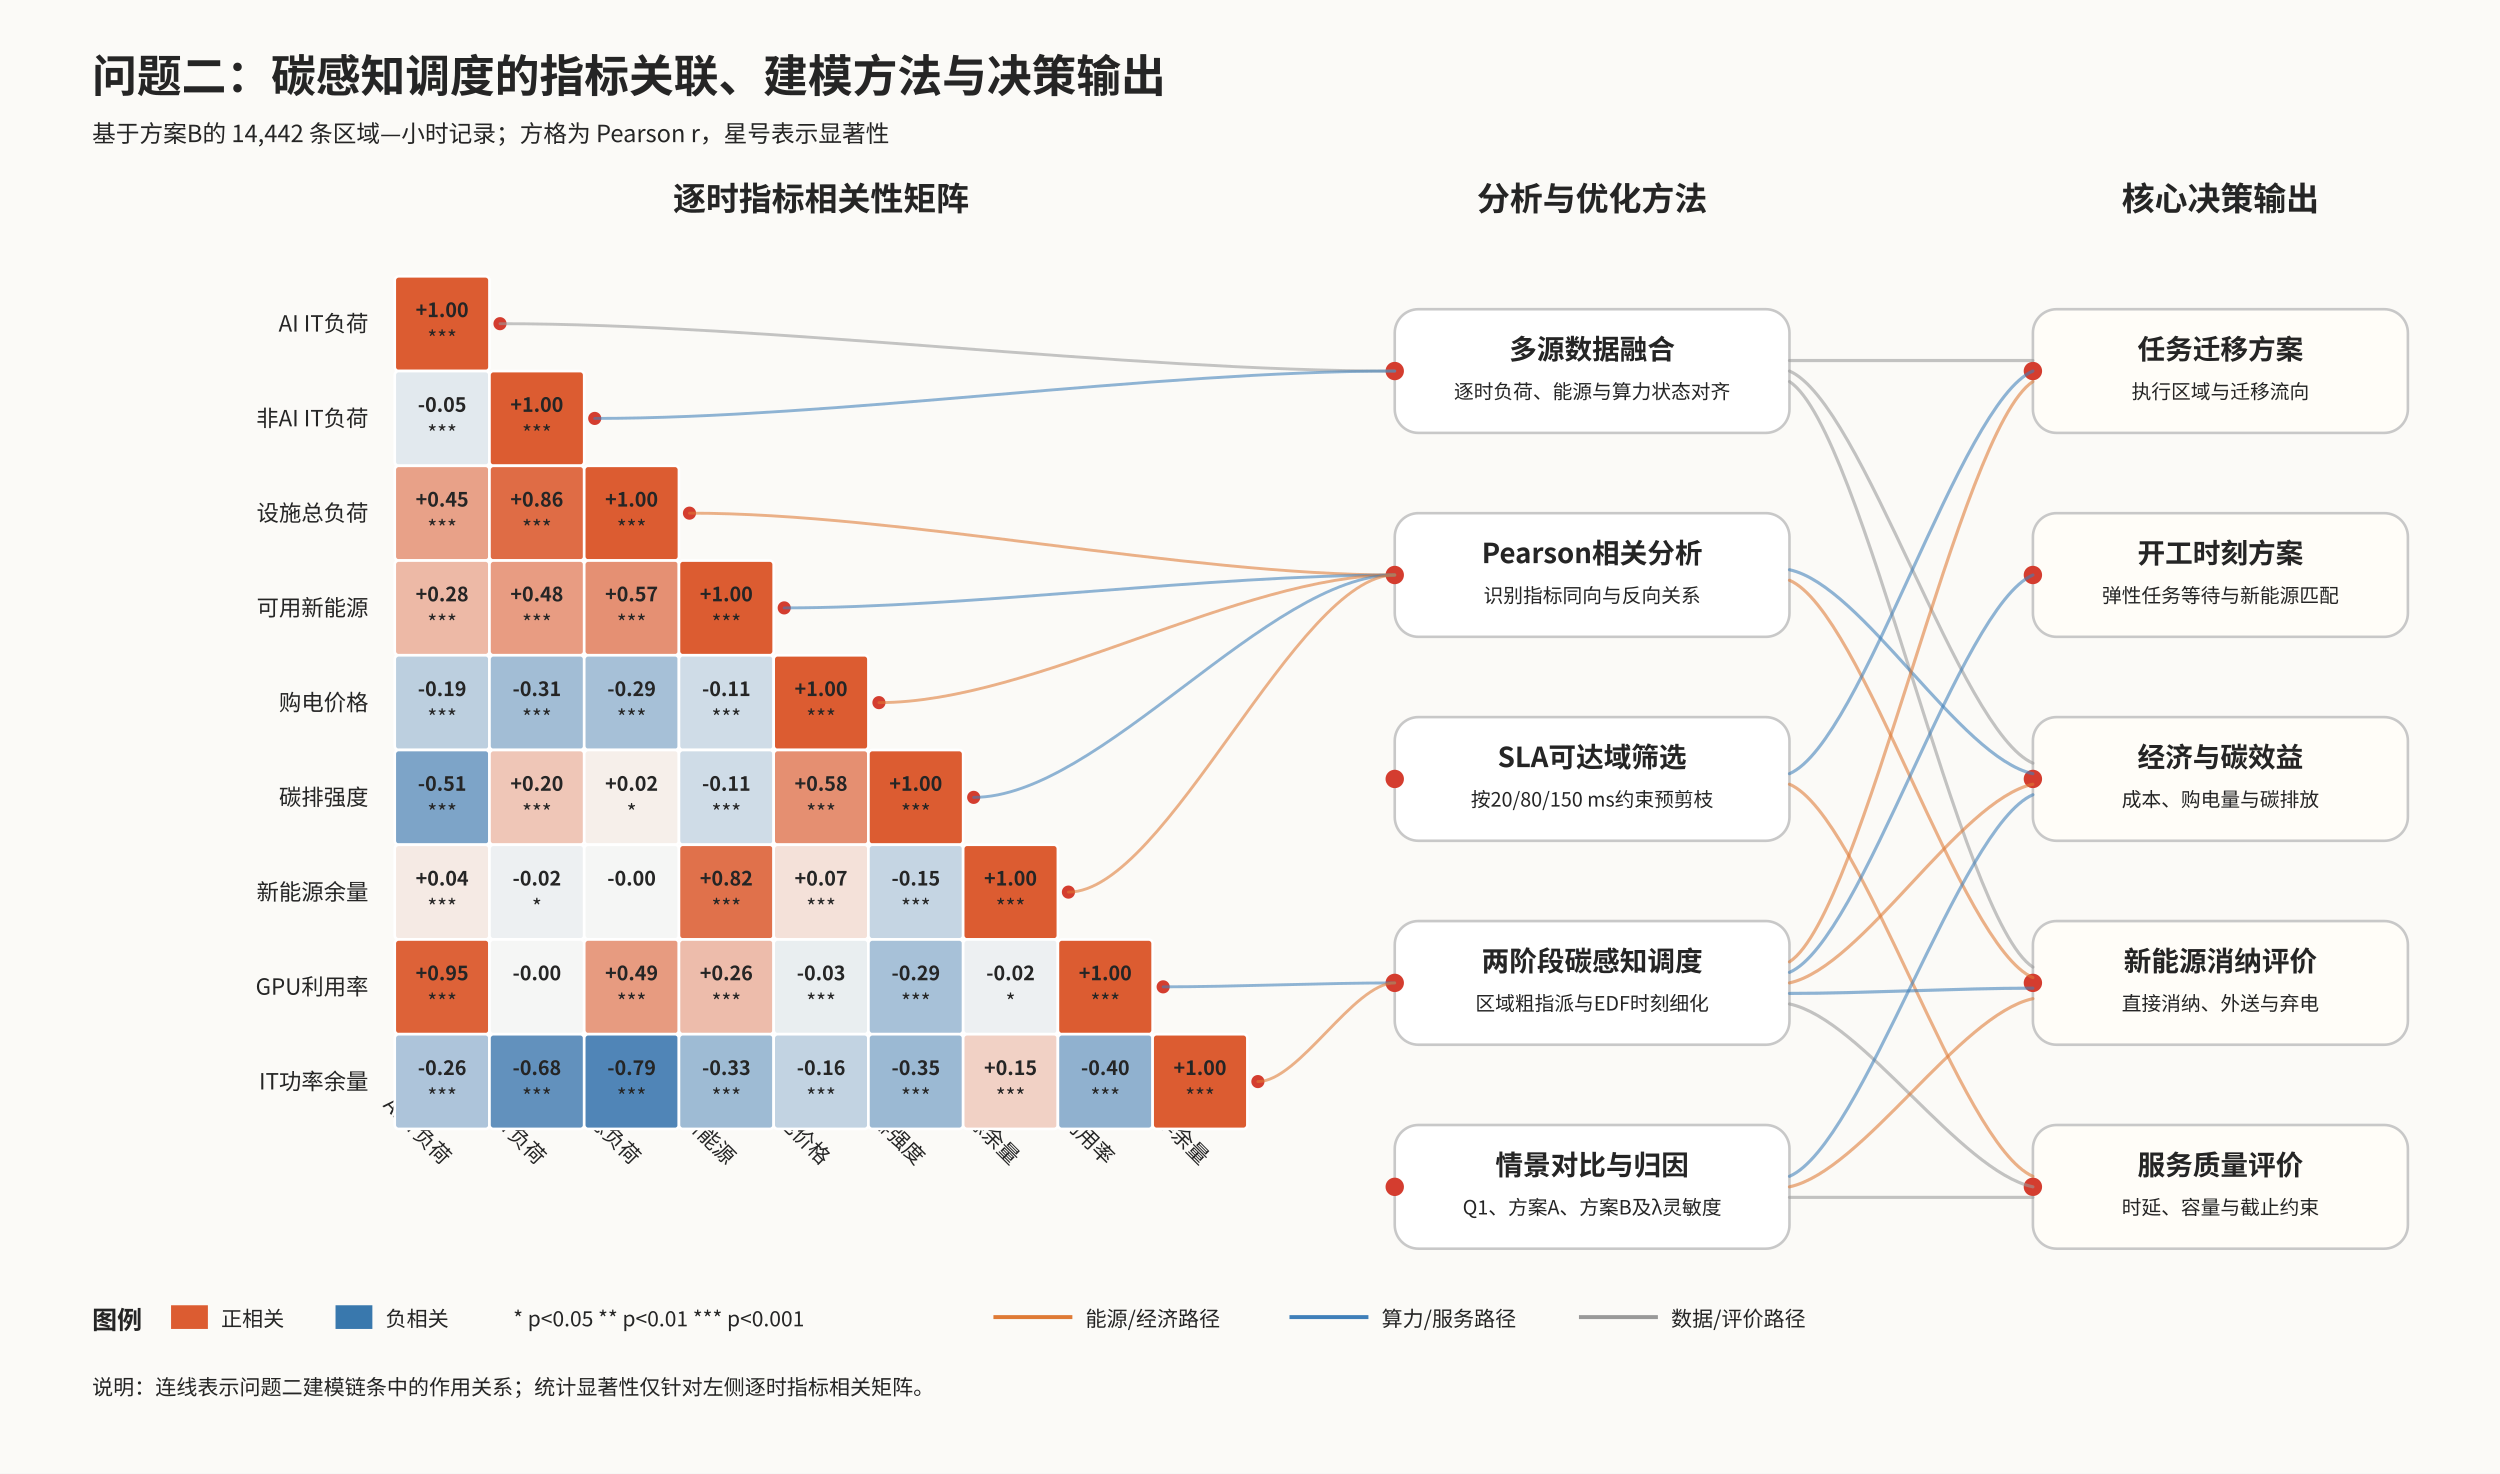
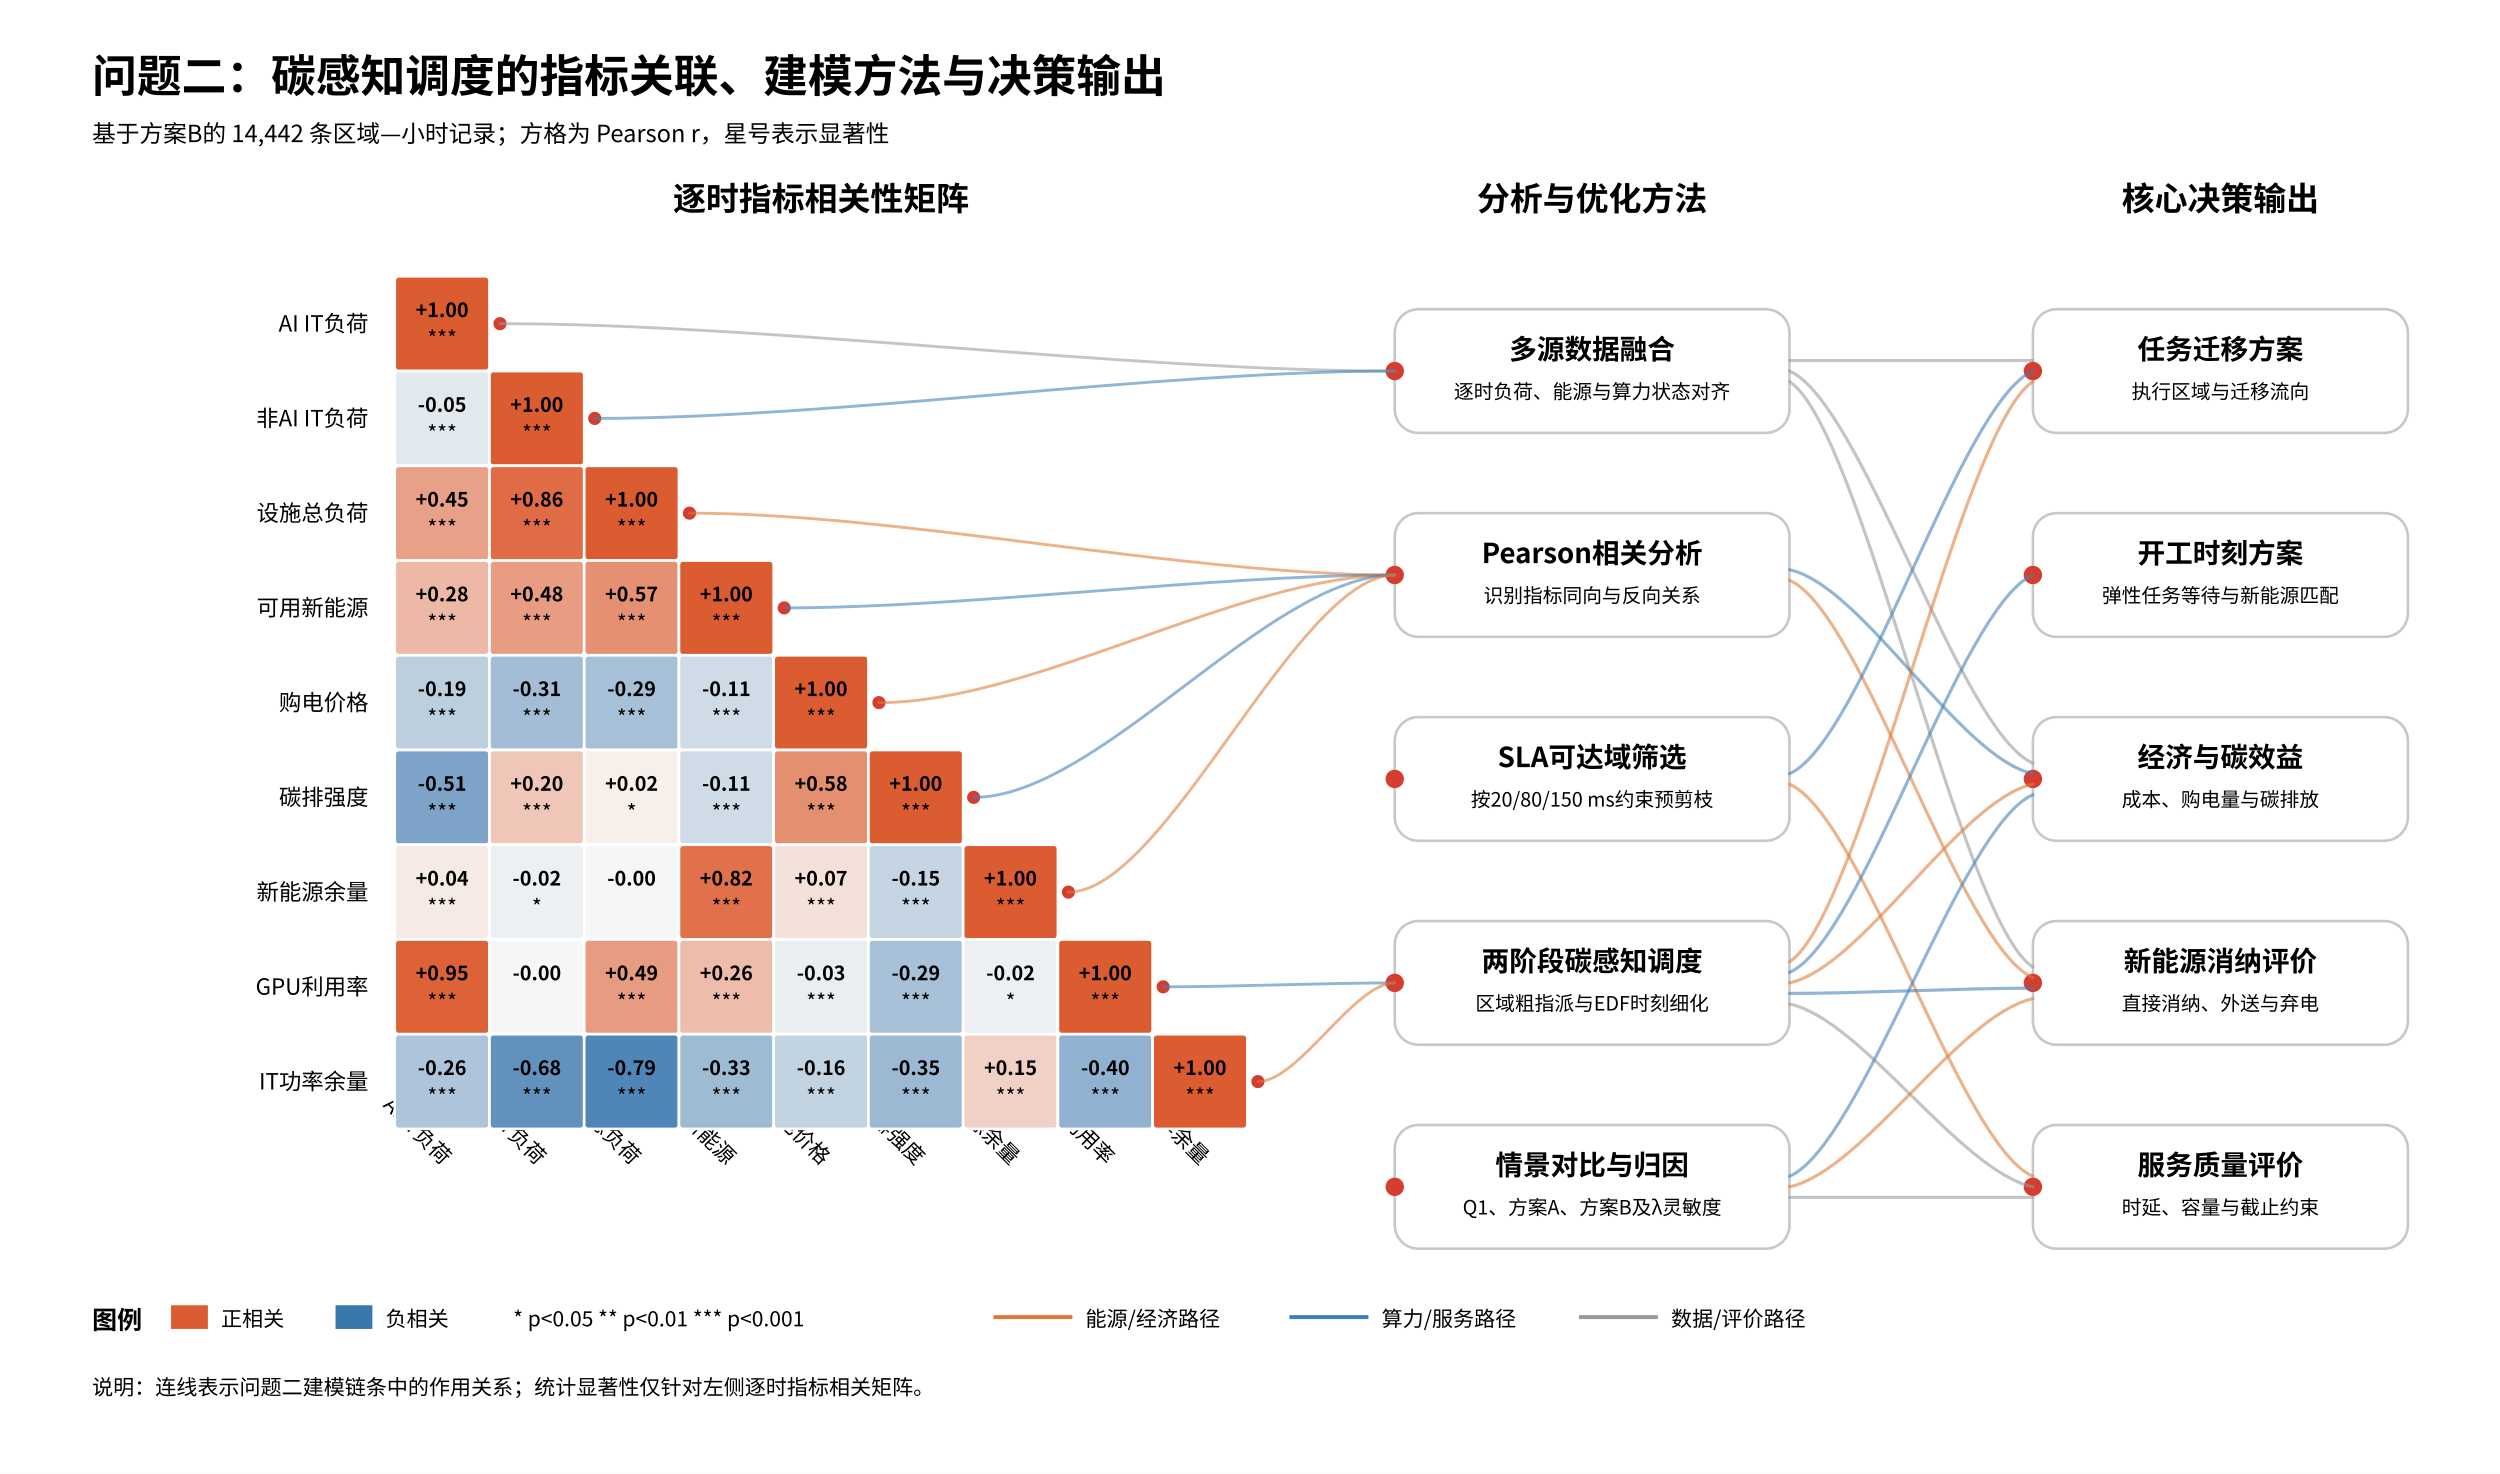
<svg xmlns="http://www.w3.org/2000/svg" width="1900" height="1120" viewBox="0 0 1900 1120">
-   <rect width="100%" height="100%" fill="#fbfaf7" />
-   <style>text{font-family:"Noto Sans CJK SC","Microsoft YaHei","SimHei",sans-serif;fill:#252525}</style>
+   <rect width="100%" height="100%" fill="#FFFFFF" />
+   <style>text{font-family:"Noto Sans CJK SC","Microsoft YaHei","SimHei",sans-serif;fill:#000000}</style>
  <text x="70.0" y="70.0" font-size="34" font-weight="700">问题二：碳感知调度的指标关联、建模方法与决策输出</text>
  <text x="70.0" y="108.0" font-size="18" fill="#666666">基于方案B的 14,442 条区域—小时记录；方格为 Pearson r，星号表示显著性</text>
  <text x="624.0" y="160.0" font-size="25" font-weight="700" text-anchor="middle">逐时指标相关性矩阵</text>
  <text x="1210.0" y="160.0" font-size="25" font-weight="700" text-anchor="middle">分析与优化方法</text>
  <text x="1687.5" y="160.0" font-size="25" font-weight="700" text-anchor="middle">核心决策输出</text>
  <text x="336.0" y="886.0" font-size="16" text-anchor="end" transform="rotate(45 336.0 886.0)">AI IT负荷</text>
  <text x="280.0" y="252.0" font-size="17" text-anchor="end">AI IT负荷</text>
  <text x="408.0" y="886.0" font-size="16" text-anchor="end" transform="rotate(45 408.0 886.0)">非AI IT负荷</text>
  <text x="280.0" y="324.0" font-size="17" text-anchor="end">非AI IT负荷</text>
  <text x="480.0" y="886.0" font-size="16" text-anchor="end" transform="rotate(45 480.0 886.0)">设施总负荷</text>
  <text x="280.0" y="396.0" font-size="17" text-anchor="end">设施总负荷</text>
  <text x="552.0" y="886.0" font-size="16" text-anchor="end" transform="rotate(45 552.0 886.0)">可用新能源</text>
  <text x="280.0" y="468.0" font-size="17" text-anchor="end">可用新能源</text>
  <text x="624.0" y="886.0" font-size="16" text-anchor="end" transform="rotate(45 624.0 886.0)">购电价格</text>
  <text x="280.0" y="540.0" font-size="17" text-anchor="end">购电价格</text>
  <text x="696.0" y="886.0" font-size="16" text-anchor="end" transform="rotate(45 696.0 886.0)">碳排强度</text>
  <text x="280.0" y="612.0" font-size="17" text-anchor="end">碳排强度</text>
  <text x="768.0" y="886.0" font-size="16" text-anchor="end" transform="rotate(45 768.0 886.0)">新能源余量</text>
  <text x="280.0" y="684.0" font-size="17" text-anchor="end">新能源余量</text>
  <text x="840.0" y="886.0" font-size="16" text-anchor="end" transform="rotate(45 840.0 886.0)">GPU利用率</text>
  <text x="280.0" y="756.0" font-size="17" text-anchor="end">GPU利用率</text>
  <text x="912.0" y="886.0" font-size="16" text-anchor="end" transform="rotate(45 912.0 886.0)">IT功率余量</text>
  <text x="280.0" y="828.0" font-size="17" text-anchor="end">IT功率余量</text>
  <rect x="300" y="210" width="72" height="72" fill="#dc5c31" stroke="#ffffff" stroke-width="2" rx="3" />
  <text x="336.0" y="241.0" font-size="15" text-anchor="middle" fill="#ffffff" font-weight="600">+1.00</text>
  <text x="336.0" y="263.0" font-size="16" text-anchor="middle" fill="#ffffff">***</text>
  <rect x="300" y="282" width="72" height="72" fill="#e2e9ee" stroke="#ffffff" stroke-width="2" rx="3" />
  <text x="336.0" y="313.0" font-size="15" text-anchor="middle" fill="#303030" font-weight="600">-0.05</text>
  <text x="336.0" y="335.0" font-size="16" text-anchor="middle" fill="#303030">***</text>
  <rect x="372" y="282" width="72" height="72" fill="#dc5c31" stroke="#ffffff" stroke-width="2" rx="3" />
  <text x="408.0" y="313.0" font-size="15" text-anchor="middle" fill="#ffffff" font-weight="600">+1.00</text>
  <text x="408.0" y="335.0" font-size="16" text-anchor="middle" fill="#ffffff">***</text>
  <rect x="300" y="354" width="72" height="72" fill="#e8a188" stroke="#ffffff" stroke-width="2" rx="3" />
  <text x="336.0" y="385.0" font-size="15" text-anchor="middle" fill="#303030" font-weight="600">+0.45</text>
  <text x="336.0" y="407.0" font-size="16" text-anchor="middle" fill="#303030">***</text>
  <rect x="372" y="354" width="72" height="72" fill="#df6c45" stroke="#ffffff" stroke-width="2" rx="3" />
  <text x="408.0" y="385.0" font-size="15" text-anchor="middle" fill="#ffffff" font-weight="600">+0.86</text>
  <text x="408.0" y="407.0" font-size="16" text-anchor="middle" fill="#ffffff">***</text>
  <rect x="444" y="354" width="72" height="72" fill="#dc5c31" stroke="#ffffff" stroke-width="2" rx="3" />
  <text x="480.0" y="385.0" font-size="15" text-anchor="middle" fill="#ffffff" font-weight="600">+1.00</text>
  <text x="480.0" y="407.0" font-size="16" text-anchor="middle" fill="#ffffff">***</text>
  <rect x="300" y="426" width="72" height="72" fill="#edb9a6" stroke="#ffffff" stroke-width="2" rx="3" />
  <text x="336.0" y="457.0" font-size="15" text-anchor="middle" fill="#303030" font-weight="600">+0.28</text>
  <text x="336.0" y="479.0" font-size="16" text-anchor="middle" fill="#303030">***</text>
  <rect x="372" y="426" width="72" height="72" fill="#e89c82" stroke="#ffffff" stroke-width="2" rx="3" />
  <text x="408.0" y="457.0" font-size="15" text-anchor="middle" fill="#303030" font-weight="600">+0.48</text>
  <text x="408.0" y="479.0" font-size="16" text-anchor="middle" fill="#303030">***</text>
  <rect x="444" y="426" width="72" height="72" fill="#e59073" stroke="#ffffff" stroke-width="2" rx="3" />
  <text x="480.0" y="457.0" font-size="15" text-anchor="middle" fill="#ffffff" font-weight="600">+0.57</text>
  <text x="480.0" y="479.0" font-size="16" text-anchor="middle" fill="#ffffff">***</text>
  <rect x="516" y="426" width="72" height="72" fill="#dc5c31" stroke="#ffffff" stroke-width="2" rx="3" />
  <text x="552.0" y="457.0" font-size="15" text-anchor="middle" fill="#ffffff" font-weight="600">+1.00</text>
  <text x="552.0" y="479.0" font-size="16" text-anchor="middle" fill="#ffffff">***</text>
  <rect x="300" y="498" width="72" height="72" fill="#bccfdf" stroke="#ffffff" stroke-width="2" rx="3" />
  <text x="336.0" y="529.0" font-size="15" text-anchor="middle" fill="#303030" font-weight="600">-0.19</text>
  <text x="336.0" y="551.0" font-size="16" text-anchor="middle" fill="#303030">***</text>
  <rect x="372" y="498" width="72" height="72" fill="#a2bdd5" stroke="#ffffff" stroke-width="2" rx="3" />
  <text x="408.0" y="529.0" font-size="15" text-anchor="middle" fill="#303030" font-weight="600">-0.31</text>
  <text x="408.0" y="551.0" font-size="16" text-anchor="middle" fill="#303030">***</text>
  <rect x="444" y="498" width="72" height="72" fill="#a6c0d7" stroke="#ffffff" stroke-width="2" rx="3" />
  <text x="480.0" y="529.0" font-size="15" text-anchor="middle" fill="#303030" font-weight="600">-0.29</text>
  <text x="480.0" y="551.0" font-size="16" text-anchor="middle" fill="#303030">***</text>
  <rect x="516" y="498" width="72" height="72" fill="#cfdce7" stroke="#ffffff" stroke-width="2" rx="3" />
  <text x="552.0" y="529.0" font-size="15" text-anchor="middle" fill="#303030" font-weight="600">-0.11</text>
  <text x="552.0" y="551.0" font-size="16" text-anchor="middle" fill="#303030">***</text>
  <rect x="588" y="498" width="72" height="72" fill="#dc5c31" stroke="#ffffff" stroke-width="2" rx="3" />
  <text x="624.0" y="529.0" font-size="15" text-anchor="middle" fill="#ffffff" font-weight="600">+1.00</text>
  <text x="624.0" y="551.0" font-size="16" text-anchor="middle" fill="#ffffff">***</text>
  <rect x="300" y="570" width="72" height="72" fill="#7da4c8" stroke="#ffffff" stroke-width="2" rx="3" />
  <text x="336.0" y="601.0" font-size="15" text-anchor="middle" fill="#303030" font-weight="600">-0.51</text>
  <text x="336.0" y="623.0" font-size="16" text-anchor="middle" fill="#303030">***</text>
  <rect x="372" y="570" width="72" height="72" fill="#efc6b7" stroke="#ffffff" stroke-width="2" rx="3" />
  <text x="408.0" y="601.0" font-size="15" text-anchor="middle" fill="#303030" font-weight="600">+0.20</text>
  <text x="408.0" y="623.0" font-size="16" text-anchor="middle" fill="#303030">***</text>
  <rect x="444" y="570" width="72" height="72" fill="#f6efea" stroke="#ffffff" stroke-width="2" rx="3" />
  <text x="480.0" y="601.0" font-size="15" text-anchor="middle" fill="#303030" font-weight="600">+0.02</text>
  <text x="480.0" y="623.0" font-size="16" text-anchor="middle" fill="#303030">*</text>
  <rect x="516" y="570" width="72" height="72" fill="#cfdce7" stroke="#ffffff" stroke-width="2" rx="3" />
  <text x="552.0" y="601.0" font-size="15" text-anchor="middle" fill="#303030" font-weight="600">-0.11</text>
  <text x="552.0" y="623.0" font-size="16" text-anchor="middle" fill="#303030">***</text>
  <rect x="588" y="570" width="72" height="72" fill="#e58f71" stroke="#ffffff" stroke-width="2" rx="3" />
  <text x="624.0" y="601.0" font-size="15" text-anchor="middle" fill="#ffffff" font-weight="600">+0.58</text>
  <text x="624.0" y="623.0" font-size="16" text-anchor="middle" fill="#ffffff">***</text>
  <rect x="660" y="570" width="72" height="72" fill="#dc5c31" stroke="#ffffff" stroke-width="2" rx="3" />
  <text x="696.0" y="601.0" font-size="15" text-anchor="middle" fill="#ffffff" font-weight="600">+1.00</text>
  <text x="696.0" y="623.0" font-size="16" text-anchor="middle" fill="#ffffff">***</text>
  <rect x="300" y="642" width="72" height="72" fill="#f5eae4" stroke="#ffffff" stroke-width="2" rx="3" />
  <text x="336.0" y="673.0" font-size="15" text-anchor="middle" fill="#303030" font-weight="600">+0.04</text>
  <text x="336.0" y="695.0" font-size="16" text-anchor="middle" fill="#303030">***</text>
  <rect x="372" y="642" width="72" height="72" fill="#edf0f2" stroke="#ffffff" stroke-width="2" rx="3" />
  <text x="408.0" y="673.0" font-size="15" text-anchor="middle" fill="#303030" font-weight="600">-0.02</text>
  <text x="408.0" y="695.0" font-size="16" text-anchor="middle" fill="#303030">*</text>
  <rect x="444" y="642" width="72" height="72" fill="#f5f6f5" stroke="#ffffff" stroke-width="2" rx="3" />
  <text x="480.0" y="673.0" font-size="15" text-anchor="middle" fill="#303030" font-weight="600">-0.00</text>
  <text x="480.0" y="695.0" font-size="16" text-anchor="middle" fill="#303030" />
  <rect x="516" y="642" width="72" height="72" fill="#e0714b" stroke="#ffffff" stroke-width="2" rx="3" />
  <text x="552.0" y="673.0" font-size="15" text-anchor="middle" fill="#ffffff" font-weight="600">+0.82</text>
  <text x="552.0" y="695.0" font-size="16" text-anchor="middle" fill="#ffffff">***</text>
  <rect x="588" y="642" width="72" height="72" fill="#f4e1d9" stroke="#ffffff" stroke-width="2" rx="3" />
  <text x="624.0" y="673.0" font-size="15" text-anchor="middle" fill="#303030" font-weight="600">+0.07</text>
  <text x="624.0" y="695.0" font-size="16" text-anchor="middle" fill="#303030">***</text>
  <rect x="660" y="642" width="72" height="72" fill="#c5d5e3" stroke="#ffffff" stroke-width="2" rx="3" />
  <text x="696.0" y="673.0" font-size="15" text-anchor="middle" fill="#303030" font-weight="600">-0.15</text>
  <text x="696.0" y="695.0" font-size="16" text-anchor="middle" fill="#303030">***</text>
  <rect x="732" y="642" width="72" height="72" fill="#dc5c31" stroke="#ffffff" stroke-width="2" rx="3" />
  <text x="768.0" y="673.0" font-size="15" text-anchor="middle" fill="#ffffff" font-weight="600">+1.00</text>
  <text x="768.0" y="695.0" font-size="16" text-anchor="middle" fill="#ffffff">***</text>
  <rect x="300" y="714" width="72" height="72" fill="#dd6238" stroke="#ffffff" stroke-width="2" rx="3" />
  <text x="336.0" y="745.0" font-size="15" text-anchor="middle" fill="#ffffff" font-weight="600">+0.95</text>
  <text x="336.0" y="767.0" font-size="16" text-anchor="middle" fill="#ffffff">***</text>
  <rect x="372" y="714" width="72" height="72" fill="#f5f6f5" stroke="#ffffff" stroke-width="2" rx="3" />
  <text x="408.0" y="745.0" font-size="15" text-anchor="middle" fill="#303030" font-weight="600">-0.00</text>
  <text x="408.0" y="767.0" font-size="16" text-anchor="middle" fill="#303030" />
  <rect x="444" y="714" width="72" height="72" fill="#e79b80" stroke="#ffffff" stroke-width="2" rx="3" />
  <text x="480.0" y="745.0" font-size="15" text-anchor="middle" fill="#303030" font-weight="600">+0.49</text>
  <text x="480.0" y="767.0" font-size="16" text-anchor="middle" fill="#303030">***</text>
  <rect x="516" y="714" width="72" height="72" fill="#edbcab" stroke="#ffffff" stroke-width="2" rx="3" />
  <text x="552.0" y="745.0" font-size="15" text-anchor="middle" fill="#303030" font-weight="600">+0.26</text>
  <text x="552.0" y="767.0" font-size="16" text-anchor="middle" fill="#303030">***</text>
  <rect x="588" y="714" width="72" height="72" fill="#e9eef0" stroke="#ffffff" stroke-width="2" rx="3" />
  <text x="624.0" y="745.0" font-size="15" text-anchor="middle" fill="#303030" font-weight="600">-0.03</text>
  <text x="624.0" y="767.0" font-size="16" text-anchor="middle" fill="#303030">***</text>
  <rect x="660" y="714" width="72" height="72" fill="#a7c1d8" stroke="#ffffff" stroke-width="2" rx="3" />
  <text x="696.0" y="745.0" font-size="15" text-anchor="middle" fill="#303030" font-weight="600">-0.29</text>
  <text x="696.0" y="767.0" font-size="16" text-anchor="middle" fill="#303030">***</text>
  <rect x="732" y="714" width="72" height="72" fill="#edf0f2" stroke="#ffffff" stroke-width="2" rx="3" />
  <text x="768.0" y="745.0" font-size="15" text-anchor="middle" fill="#303030" font-weight="600">-0.02</text>
  <text x="768.0" y="767.0" font-size="16" text-anchor="middle" fill="#303030">*</text>
  <rect x="804" y="714" width="72" height="72" fill="#dc5c31" stroke="#ffffff" stroke-width="2" rx="3" />
  <text x="840.0" y="745.0" font-size="15" text-anchor="middle" fill="#ffffff" font-weight="600">+1.00</text>
  <text x="840.0" y="767.0" font-size="16" text-anchor="middle" fill="#ffffff">***</text>
  <rect x="300" y="786" width="72" height="72" fill="#adc4da" stroke="#ffffff" stroke-width="2" rx="3" />
  <text x="336.0" y="817.0" font-size="15" text-anchor="middle" fill="#303030" font-weight="600">-0.26</text>
  <text x="336.0" y="839.0" font-size="16" text-anchor="middle" fill="#303030">***</text>
  <rect x="372" y="786" width="72" height="72" fill="#6291bd" stroke="#ffffff" stroke-width="2" rx="3" />
  <text x="408.0" y="817.0" font-size="15" text-anchor="middle" fill="#ffffff" font-weight="600">-0.68</text>
  <text x="408.0" y="839.0" font-size="16" text-anchor="middle" fill="#ffffff">***</text>
  <rect x="444" y="786" width="72" height="72" fill="#5085b7" stroke="#ffffff" stroke-width="2" rx="3" />
  <text x="480.0" y="817.0" font-size="15" text-anchor="middle" fill="#ffffff" font-weight="600">-0.79</text>
  <text x="480.0" y="839.0" font-size="16" text-anchor="middle" fill="#ffffff">***</text>
  <rect x="516" y="786" width="72" height="72" fill="#9ebbd4" stroke="#ffffff" stroke-width="2" rx="3" />
  <text x="552.0" y="817.0" font-size="15" text-anchor="middle" fill="#303030" font-weight="600">-0.33</text>
  <text x="552.0" y="839.0" font-size="16" text-anchor="middle" fill="#303030">***</text>
  <rect x="588" y="786" width="72" height="72" fill="#c2d3e2" stroke="#ffffff" stroke-width="2" rx="3" />
  <text x="624.0" y="817.0" font-size="15" text-anchor="middle" fill="#303030" font-weight="600">-0.16</text>
  <text x="624.0" y="839.0" font-size="16" text-anchor="middle" fill="#303030">***</text>
  <rect x="660" y="786" width="72" height="72" fill="#9bb9d3" stroke="#ffffff" stroke-width="2" rx="3" />
  <text x="696.0" y="817.0" font-size="15" text-anchor="middle" fill="#303030" font-weight="600">-0.35</text>
  <text x="696.0" y="839.0" font-size="16" text-anchor="middle" fill="#303030">***</text>
  <rect x="732" y="786" width="72" height="72" fill="#f1d1c5" stroke="#ffffff" stroke-width="2" rx="3" />
  <text x="768.0" y="817.0" font-size="15" text-anchor="middle" fill="#303030" font-weight="600">+0.15</text>
  <text x="768.0" y="839.0" font-size="16" text-anchor="middle" fill="#303030">***</text>
  <rect x="804" y="786" width="72" height="72" fill="#90b1cf" stroke="#ffffff" stroke-width="2" rx="3" />
  <text x="840.0" y="817.0" font-size="15" text-anchor="middle" fill="#303030" font-weight="600">-0.40</text>
  <text x="840.0" y="839.0" font-size="16" text-anchor="middle" fill="#303030">***</text>
  <rect x="876" y="786" width="72" height="72" fill="#dc5c31" stroke="#ffffff" stroke-width="2" rx="3" />
  <text x="912.0" y="817.0" font-size="15" text-anchor="middle" fill="#ffffff" font-weight="600">+1.00</text>
  <text x="912.0" y="839.0" font-size="16" text-anchor="middle" fill="#ffffff">***</text>
  <rect x="1060" y="235" width="300" height="94" rx="18" fill="#ffffff" stroke="#c8c8c8" stroke-width="2" />
  <circle cx="1060" cy="282" r="7" fill="#d43d2f" />
  <text x="1210.0" y="273.0" font-size="21" text-anchor="middle" font-weight="700">多源数据融合</text>
  <text x="1210.0" y="303.0" font-size="15" text-anchor="middle" fill="#666666">逐时负荷、能源与算力状态对齐</text>
  <rect x="1060" y="390" width="300" height="94" rx="18" fill="#ffffff" stroke="#c8c8c8" stroke-width="2" />
  <circle cx="1060" cy="437" r="7" fill="#d43d2f" />
  <text x="1210.0" y="428.0" font-size="21" text-anchor="middle" font-weight="700">Pearson相关分析</text>
  <text x="1210.0" y="458.0" font-size="15" text-anchor="middle" fill="#666666">识别指标同向与反向关系</text>
  <rect x="1060" y="545" width="300" height="94" rx="18" fill="#ffffff" stroke="#c8c8c8" stroke-width="2" />
  <circle cx="1060" cy="592" r="7" fill="#d43d2f" />
  <text x="1210.0" y="583.0" font-size="21" text-anchor="middle" font-weight="700">SLA可达域筛选</text>
  <text x="1210.0" y="613.0" font-size="15" text-anchor="middle" fill="#666666">按20/80/150 ms约束预剪枝</text>
  <rect x="1060" y="700" width="300" height="94" rx="18" fill="#ffffff" stroke="#c8c8c8" stroke-width="2" />
  <circle cx="1060" cy="747" r="7" fill="#d43d2f" />
  <text x="1210.0" y="738.0" font-size="21" text-anchor="middle" font-weight="700">两阶段碳感知调度</text>
  <text x="1210.0" y="768.0" font-size="15" text-anchor="middle" fill="#666666">区域粗指派与EDF时刻细化</text>
  <rect x="1060" y="855" width="300" height="94" rx="18" fill="#ffffff" stroke="#c8c8c8" stroke-width="2" />
  <circle cx="1060" cy="902" r="7" fill="#d43d2f" />
  <text x="1210.0" y="893.0" font-size="21" text-anchor="middle" font-weight="700">情景对比与归因</text>
  <text x="1210.0" y="923.0" font-size="15" text-anchor="middle" fill="#666666">Q1、方案A、方案B及λ灵敏度</text>
-   <rect x="1545" y="235" width="285" height="94" rx="18" fill="#fffdf8" stroke="#c8c8c8" stroke-width="2" />
+   <rect x="1545" y="235" width="285" height="94" rx="18" fill="#FFFFFF" stroke="#c8c8c8" stroke-width="2" />
  <circle cx="1545" cy="282" r="7" fill="#d43d2f" />
  <text x="1687.5" y="273.0" font-size="21" text-anchor="middle" font-weight="700">任务迁移方案</text>
  <text x="1687.5" y="303.0" font-size="15" text-anchor="middle" fill="#666666">执行区域与迁移流向</text>
-   <rect x="1545" y="390" width="285" height="94" rx="18" fill="#fffdf8" stroke="#c8c8c8" stroke-width="2" />
+   <rect x="1545" y="390" width="285" height="94" rx="18" fill="#FFFFFF" stroke="#c8c8c8" stroke-width="2" />
  <circle cx="1545" cy="437" r="7" fill="#d43d2f" />
  <text x="1687.5" y="428.0" font-size="21" text-anchor="middle" font-weight="700">开工时刻方案</text>
  <text x="1687.5" y="458.0" font-size="15" text-anchor="middle" fill="#666666">弹性任务等待与新能源匹配</text>
-   <rect x="1545" y="545" width="285" height="94" rx="18" fill="#fffdf8" stroke="#c8c8c8" stroke-width="2" />
+   <rect x="1545" y="545" width="285" height="94" rx="18" fill="#FFFFFF" stroke="#c8c8c8" stroke-width="2" />
  <circle cx="1545" cy="592" r="7" fill="#d43d2f" />
  <text x="1687.5" y="583.0" font-size="21" text-anchor="middle" font-weight="700">经济与碳效益</text>
  <text x="1687.5" y="613.0" font-size="15" text-anchor="middle" fill="#666666">成本、购电量与碳排放</text>
-   <rect x="1545" y="700" width="285" height="94" rx="18" fill="#fffdf8" stroke="#c8c8c8" stroke-width="2" />
+   <rect x="1545" y="700" width="285" height="94" rx="18" fill="#FFFFFF" stroke="#c8c8c8" stroke-width="2" />
  <circle cx="1545" cy="747" r="7" fill="#d43d2f" />
  <text x="1687.5" y="738.0" font-size="21" text-anchor="middle" font-weight="700">新能源消纳评价</text>
  <text x="1687.5" y="768.0" font-size="15" text-anchor="middle" fill="#666666">直接消纳、外送与弃电</text>
-   <rect x="1545" y="855" width="285" height="94" rx="18" fill="#fffdf8" stroke="#c8c8c8" stroke-width="2" />
+   <rect x="1545" y="855" width="285" height="94" rx="18" fill="#FFFFFF" stroke="#c8c8c8" stroke-width="2" />
  <circle cx="1545" cy="902" r="7" fill="#d43d2f" />
  <text x="1687.5" y="893.0" font-size="21" text-anchor="middle" font-weight="700">服务质量评价</text>
  <text x="1687.5" y="923.0" font-size="15" text-anchor="middle" fill="#666666">时延、容量与截止约束</text>
  <circle cx="380" cy="246.0" r="5" fill="#d43d2f" />
  <path d="M 380.0,246.0 C 584.0,246.0 856.0,282.0 1060.0,282.0" fill="none" stroke="#9b9b9b" stroke-width="2.2" opacity="0.58" stroke-linecap="round" />
  <circle cx="452" cy="318.0" r="5" fill="#d43d2f" />
  <path d="M 452.0,318.0 C 634.4,318.0 877.6,282.0 1060.0,282.0" fill="none" stroke="#3f7fb9" stroke-width="2.2" opacity="0.58" stroke-linecap="round" />
  <circle cx="524" cy="390.0" r="5" fill="#d43d2f" />
  <path d="M 524.0,390.0 C 684.8,390.0 899.2,437.0 1060.0,437.0" fill="none" stroke="#df7a35" stroke-width="2.2" opacity="0.58" stroke-linecap="round" />
  <circle cx="596" cy="462.0" r="5" fill="#d43d2f" />
  <path d="M 596.0,462.0 C 735.2,462.0 920.8,437.0 1060.0,437.0" fill="none" stroke="#3f7fb9" stroke-width="2.2" opacity="0.58" stroke-linecap="round" />
  <circle cx="668" cy="534.0" r="5" fill="#d43d2f" />
  <path d="M 668.0,534.0 C 785.6,534.0 942.4,437.0 1060.0,437.0" fill="none" stroke="#df7a35" stroke-width="2.2" opacity="0.58" stroke-linecap="round" />
  <circle cx="740" cy="606.0" r="5" fill="#d43d2f" />
  <path d="M 740.0,606.0 C 836.0,606.0 964.0,437.0 1060.0,437.0" fill="none" stroke="#3f7fb9" stroke-width="2.2" opacity="0.58" stroke-linecap="round" />
  <circle cx="812" cy="678.0" r="5" fill="#d43d2f" />
  <path d="M 812.0,678.0 C 886.4,678.0 985.6,437.0 1060.0,437.0" fill="none" stroke="#df7a35" stroke-width="2.2" opacity="0.58" stroke-linecap="round" />
  <circle cx="884" cy="750.0" r="5" fill="#d43d2f" />
  <path d="M 884.0,750.0 C 936.8,750.0 1007.2,747.0 1060.0,747.0" fill="none" stroke="#3f7fb9" stroke-width="2.2" opacity="0.58" stroke-linecap="round" />
  <circle cx="956" cy="822.0" r="5" fill="#d43d2f" />
  <path d="M 956.0,822.0 C 987.2,822.0 1028.8,747.0 1060.0,747.0" fill="none" stroke="#df7a35" stroke-width="2.2" opacity="0.58" stroke-linecap="round" />
  <path d="M 1360.0,274.0 C 1415.5,274.0 1489.5,274.0 1545.0,274.0" fill="none" stroke="#999999" stroke-width="2.4" opacity="0.58" stroke-linecap="round" />
  <path d="M 1360.0,282.0 C 1415.5,306.0 1489.5,556.0 1545.0,580.0" fill="none" stroke="#999999" stroke-width="2.4" opacity="0.58" stroke-linecap="round" />
  <path d="M 1360.0,290.0 C 1415.5,326.0 1489.5,699.0 1545.0,735.0" fill="none" stroke="#999999" stroke-width="2.4" opacity="0.58" stroke-linecap="round" />
  <path d="M 1360.0,433.0 C 1415.5,445.0 1489.5,576.0 1545.0,588.0" fill="none" stroke="#3f7fb9" stroke-width="2.4" opacity="0.58" stroke-linecap="round" />
  <path d="M 1360.0,441.0 C 1415.5,465.0 1489.5,719.0 1545.0,743.0" fill="none" stroke="#df7a35" stroke-width="2.4" opacity="0.58" stroke-linecap="round" />
  <path d="M 1360.0,588.0 C 1415.5,564.0 1489.5,306.0 1545.0,282.0" fill="none" stroke="#3f7fb9" stroke-width="2.4" opacity="0.58" stroke-linecap="round" />
  <path d="M 1360.0,596.0 C 1415.5,620.0 1489.5,870.0 1545.0,894.0" fill="none" stroke="#df7a35" stroke-width="2.4" opacity="0.58" stroke-linecap="round" />
  <path d="M 1360.0,731.0 C 1415.5,695.0 1489.5,326.0 1545.0,290.0" fill="none" stroke="#df7a35" stroke-width="2.4" opacity="0.58" stroke-linecap="round" />
  <path d="M 1360.0,739.0 C 1415.5,715.0 1489.5,461.0 1545.0,437.0" fill="none" stroke="#3f7fb9" stroke-width="2.4" opacity="0.58" stroke-linecap="round" />
  <path d="M 1360.0,747.0 C 1415.5,735.0 1489.5,608.0 1545.0,596.0" fill="none" stroke="#df7a35" stroke-width="2.4" opacity="0.58" stroke-linecap="round" />
  <path d="M 1360.0,755.0 C 1415.5,755.0 1489.5,751.0 1545.0,751.0" fill="none" stroke="#3f7fb9" stroke-width="2.4" opacity="0.58" stroke-linecap="round" />
  <path d="M 1360.0,763.0 C 1415.5,775.0 1489.5,890.0 1545.0,902.0" fill="none" stroke="#999999" stroke-width="2.4" opacity="0.58" stroke-linecap="round" />
  <path d="M 1360.0,894.0 C 1415.5,870.0 1489.5,628.0 1545.0,604.0" fill="none" stroke="#3f7fb9" stroke-width="2.4" opacity="0.58" stroke-linecap="round" />
  <path d="M 1360.0,902.0 C 1415.5,890.0 1489.5,771.0 1545.0,759.0" fill="none" stroke="#df7a35" stroke-width="2.4" opacity="0.58" stroke-linecap="round" />
  <path d="M 1360.0,910.0 C 1415.5,910.0 1489.5,910.0 1545.0,910.0" fill="none" stroke="#999999" stroke-width="2.4" opacity="0.58" stroke-linecap="round" />
  <text x="70.0" y="1010.0" font-size="19" font-weight="700">图例</text>
  <rect x="130" y="992" width="28" height="18" fill="#dc5c31" />
  <text x="168.0" y="1008.0" font-size="16">正相关</text>
  <rect x="255" y="992" width="28" height="18" fill="#3978ad" />
  <text x="293.0" y="1008.0" font-size="16">负相关</text>
  <text x="390.0" y="1008.0" font-size="16" fill="#555555">* p&lt;0.05   ** p&lt;0.01   *** p&lt;0.001</text>
  <line x1="755" y1="1001" x2="815" y2="1001" stroke="#df7a35" stroke-width="3" />
  <text x="825.0" y="1008.0" font-size="16">能源/经济路径</text>
  <line x1="980" y1="1001" x2="1040" y2="1001" stroke="#3f7fb9" stroke-width="3" />
  <text x="1050.0" y="1008.0" font-size="16">算力/服务路径</text>
  <line x1="1200" y1="1001" x2="1260" y2="1001" stroke="#999999" stroke-width="3" />
  <text x="1270.0" y="1008.0" font-size="16">数据/评价路径</text>
  <text x="70.0" y="1060.0" font-size="16" fill="#666666">说明：连线表示问题二建模链条中的作用关系；统计显著性仅针对左侧逐时指标相关矩阵。</text>
</svg>
